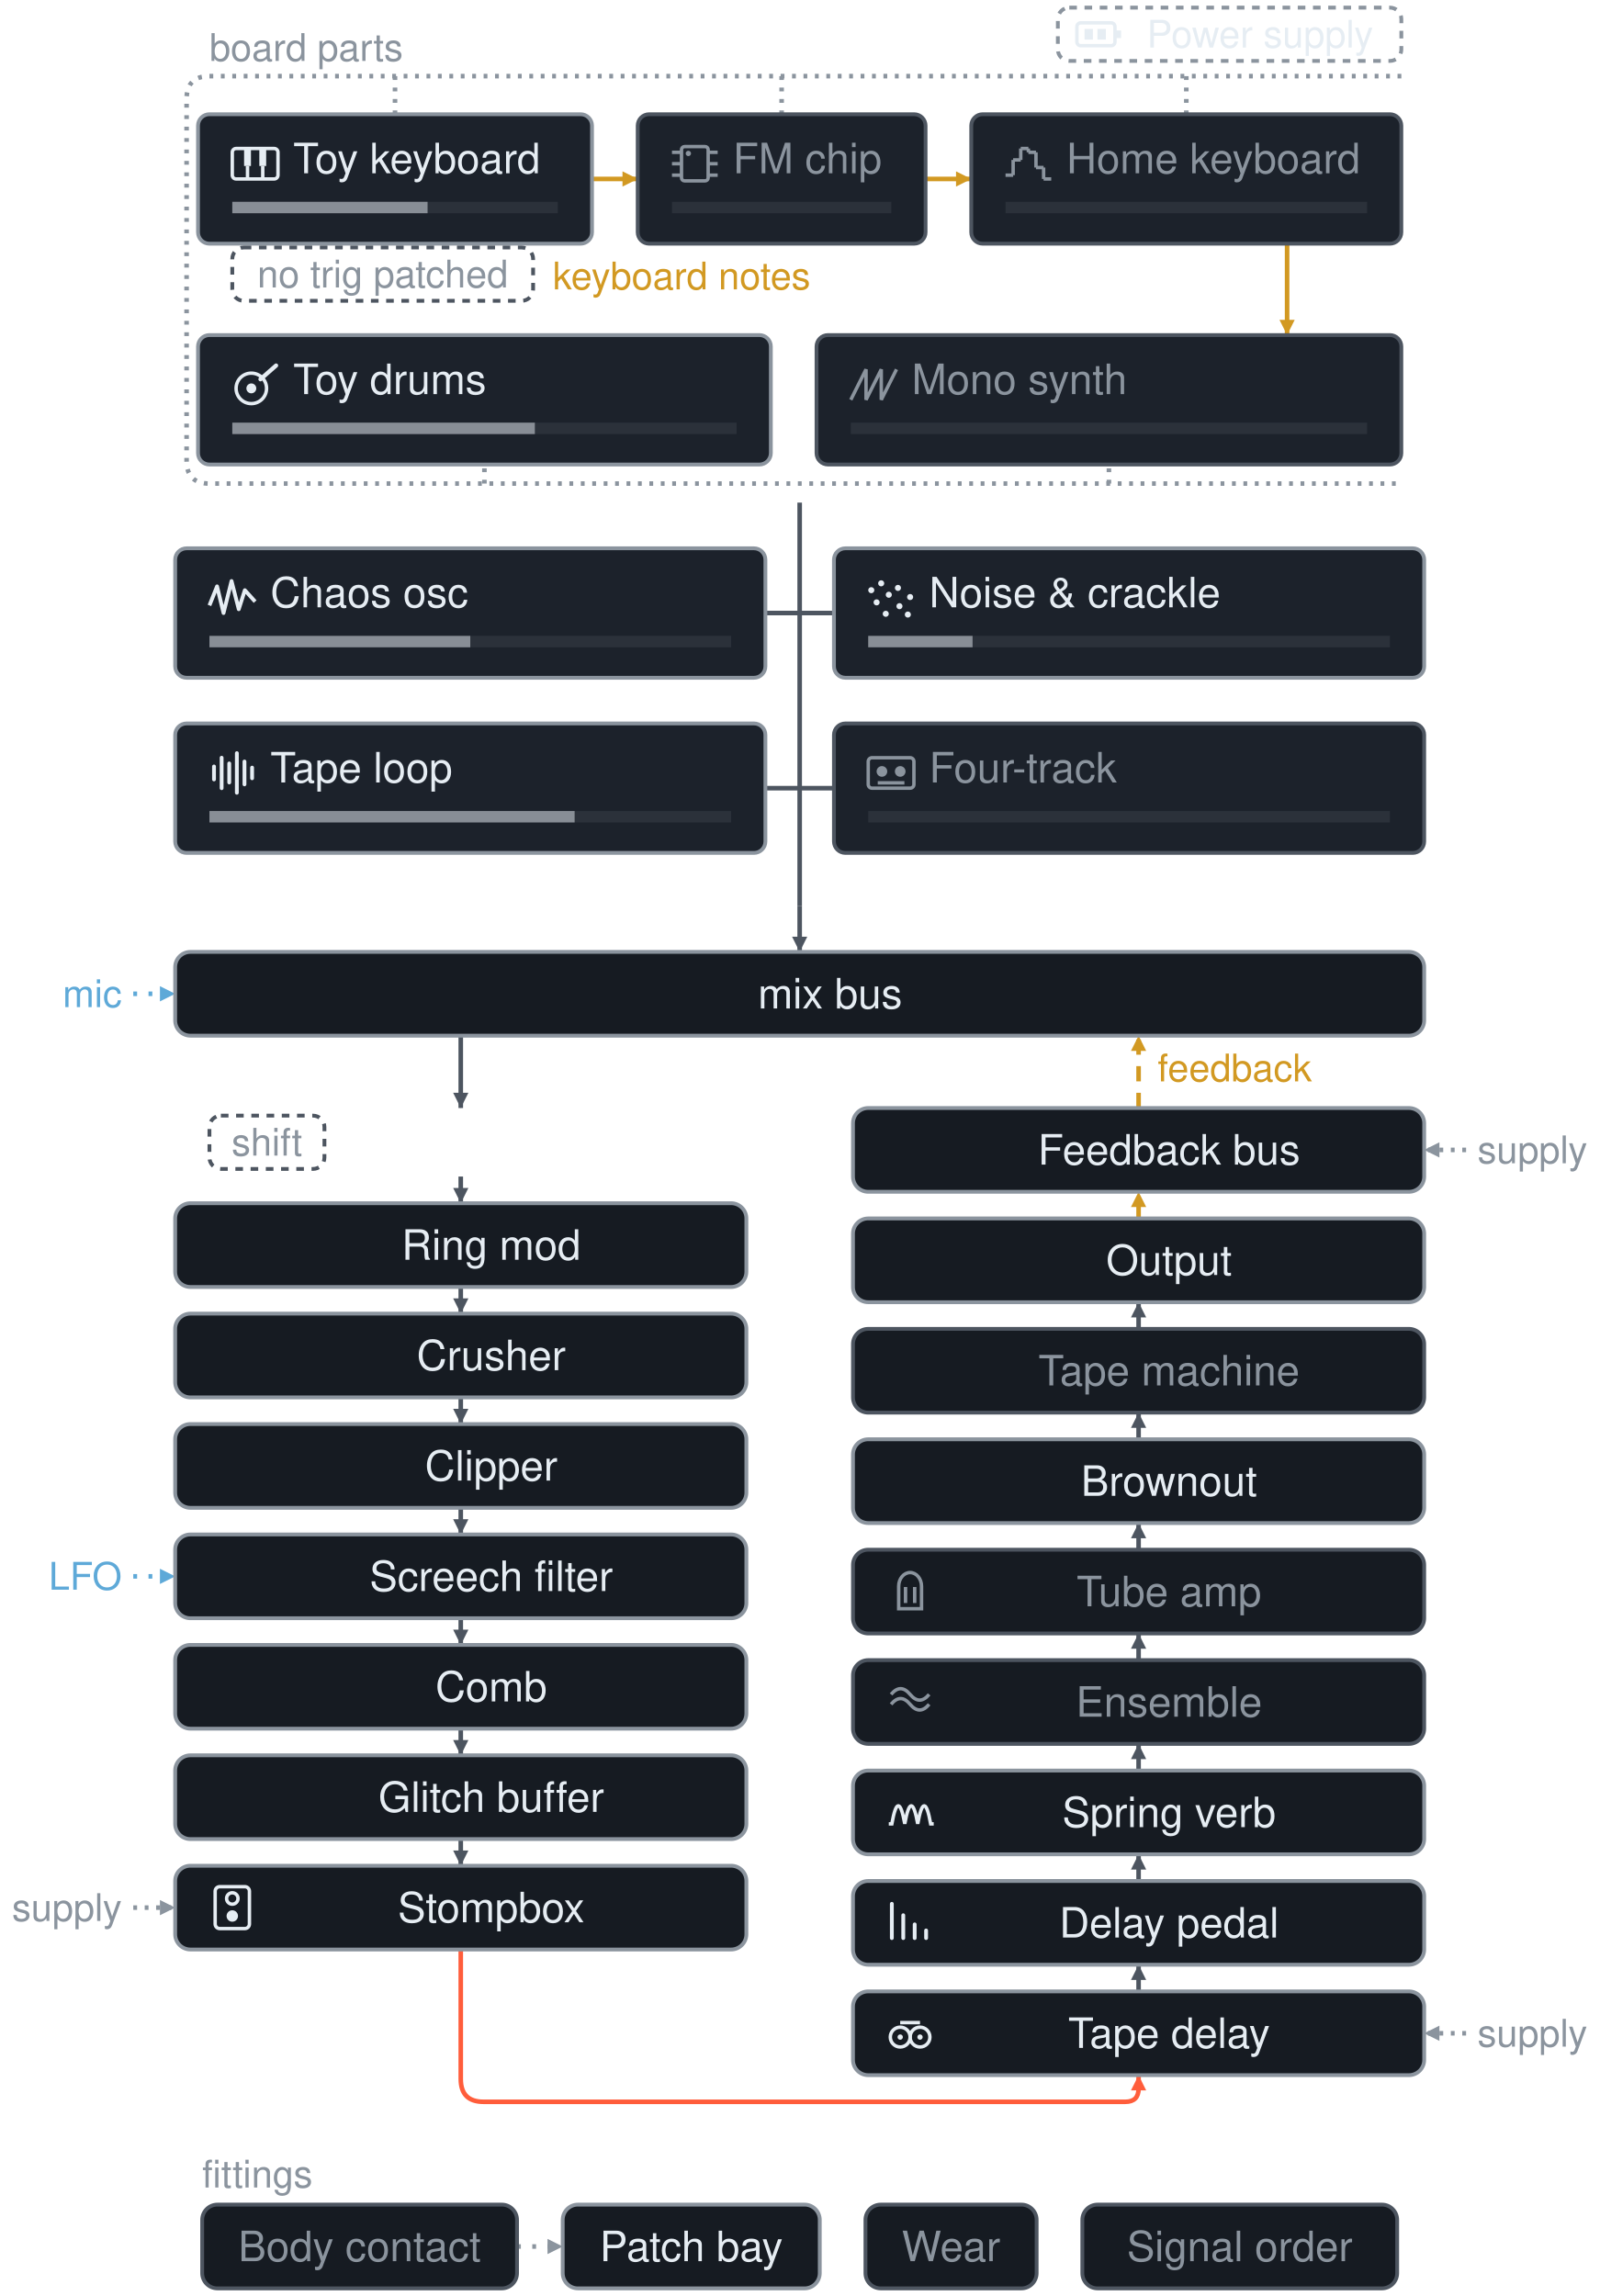
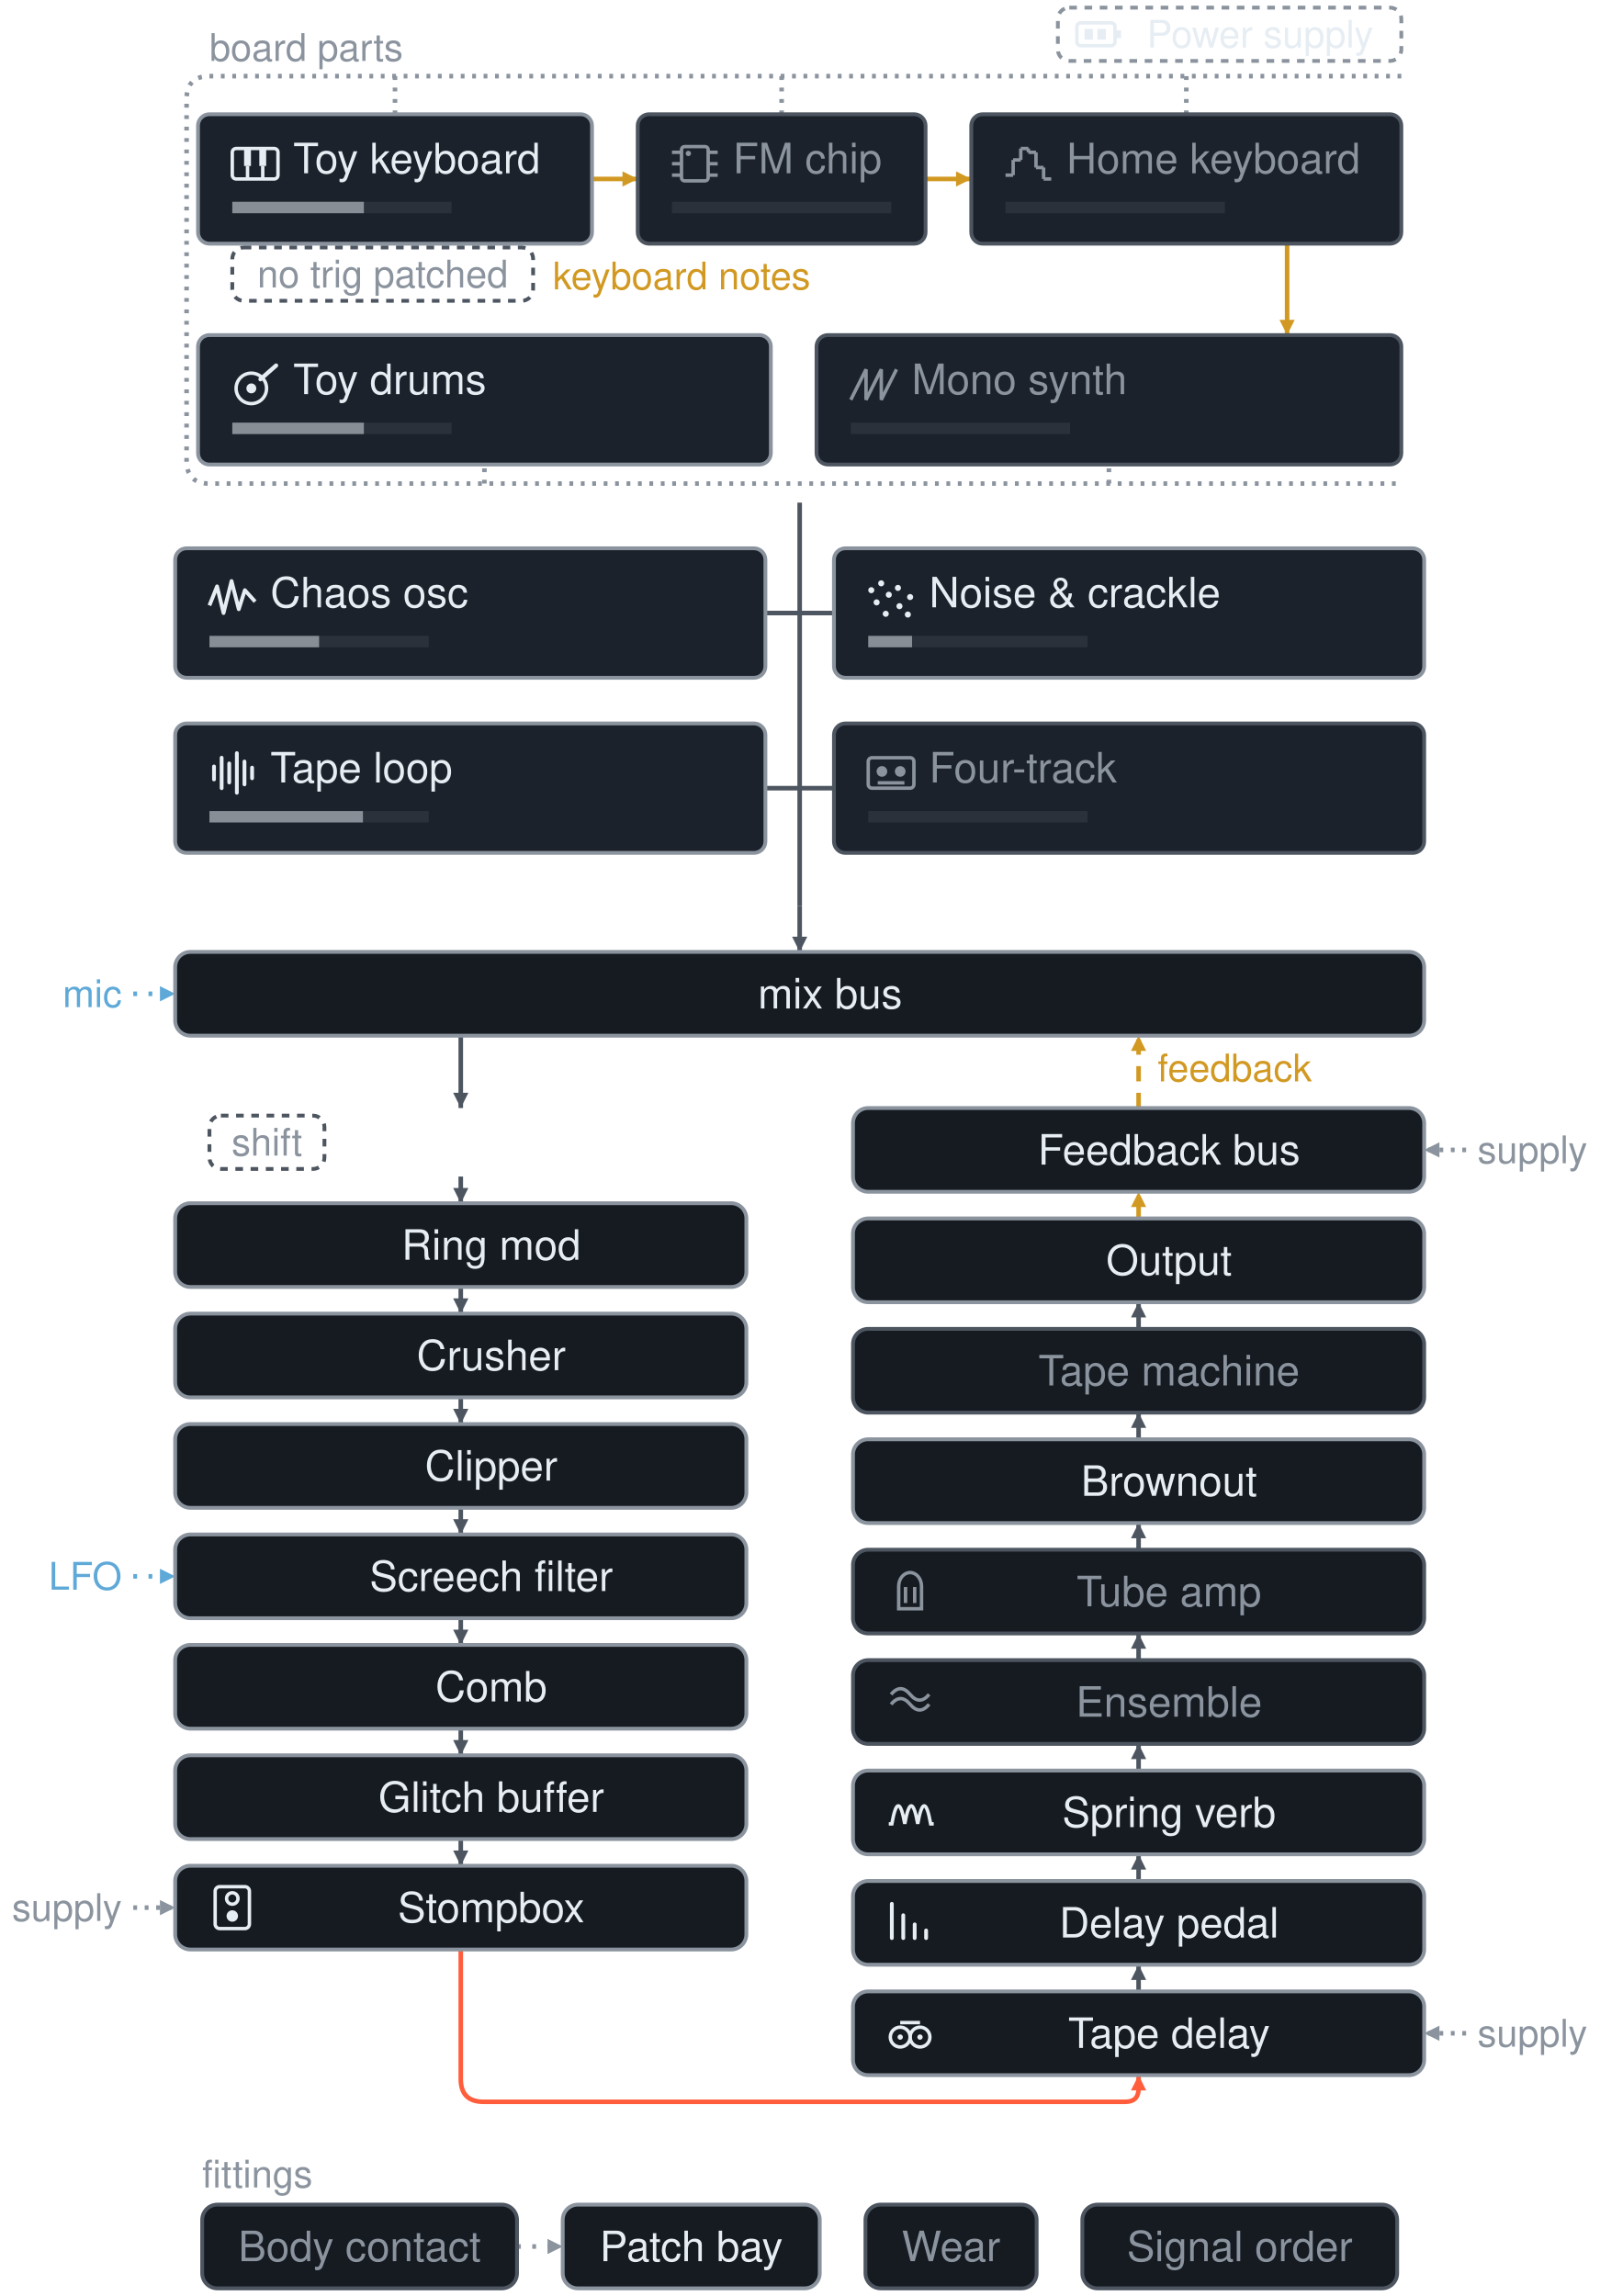
<svg xmlns="http://www.w3.org/2000/svg" viewBox="0 0 420 603" width="420" height="603" font-family="Helvetica, Arial, sans-serif">
  <g class="wire" data-wire="rail">
    <path class="line" d="M 368 20 L 55 20 Q 49 20 49 26 L 49 121 Q 49 127 55 127 L 368 127" fill="none" stroke="#8b949e" stroke-width="1.2" stroke-dasharray="1 2" />
    <path class="head" d="" fill="#8b949e" />
  </g>
  <g class="wire" data-wire="rail-Toy_keyboard">
    <path class="line" d="M 103.73 20 L 103.73 30" fill="none" stroke="#8b949e" stroke-width="1.2" stroke-dasharray="1 2" />
    <path class="head" d="" fill="#8b949e" />
  </g>
  <g class="wire" data-wire="rail-Toy_drums">
    <path class="line" d="M 127.21 127 L 127.21 122" fill="none" stroke="#8b949e" stroke-width="1.2" stroke-dasharray="1 2" />
    <path class="head" d="" fill="#8b949e" />
  </g>
  <g class="wire" data-wire="rail-FM_chip">
    <path class="line" d="M 205.26 20 L 205.26 30" fill="none" stroke="#8b949e" stroke-width="1.2" stroke-dasharray="1 2" />
    <path class="head" d="" fill="#8b949e" />
  </g>
  <g class="wire" data-wire="rail-Home_keyboard">
    <path class="line" d="M 311.53 20 L 311.53 30" fill="none" stroke="#8b949e" stroke-width="1.2" stroke-dasharray="1 2" />
    <path class="head" d="" fill="#8b949e" />
  </g>
  <g class="wire" data-wire="rail-Mono_synth">
    <path class="line" d="M 291.21 127 L 291.21 122" fill="none" stroke="#8b949e" stroke-width="1.2" stroke-dasharray="1 2" />
    <path class="head" d="" fill="#8b949e" />
  </g>
  <g class="wire" data-wire="key-line">
    <path class="line" d="M 155.47 47 L 167.47 47" fill="none" stroke="#d29922" stroke-width="1.2" />
    <path class="head" d="M 167.47 47 L 163.47 49 L 163.47 45 Z" fill="#d29922" />
    <text x="179" y="76" fill="#d29922" font-size="10" text-anchor="middle">keyboard notes</text>
  </g>
  <g class="wire" data-wire="key-line-pcm">
    <path class="line" d="M 243.06 47 L 255.06 47" fill="none" stroke="#d29922" stroke-width="1.2" />
    <path class="head" d="M 255.06 47 L 251.06 49 L 251.06 45 Z" fill="#d29922" />
  </g>
  <g class="wire" data-wire="key-line-mono">
    <path class="line" d="M 338 64 L 338 88" fill="none" stroke="#d29922" stroke-width="1.2" />
    <path class="head" d="M 338 88 L 336 84 L 340 84 Z" fill="#d29922" />
  </g>
  <g class="wire" data-wire="board-out">
    <path class="line" d="M 210 132 L 210 238" fill="none" stroke="#4d5560" stroke-width="1.2" />
    <path class="head" d="" fill="#4d5560" />
  </g>
  <g class="wire" data-wire="Chaos_osc-out">
    <path class="line" d="M 201 161 L 210 161" fill="none" stroke="#4d5560" stroke-width="1.2" />
    <path class="head" d="" fill="#4d5560" />
  </g>
  <g class="wire" data-wire="Noise_crackle-out">
    <path class="line" d="M 219 161 L 210 161" fill="none" stroke="#4d5560" stroke-width="1.2" />
    <path class="head" d="" fill="#4d5560" />
  </g>
  <g class="wire" data-wire="Tape_loop-out">
    <path class="line" d="M 201 207 L 210 207" fill="none" stroke="#4d5560" stroke-width="1.2" />
    <path class="head" d="" fill="#4d5560" />
  </g>
  <g class="wire" data-wire="Four_track-out">
    <path class="line" d="M 219 207 L 210 207" fill="none" stroke="#4d5560" stroke-width="1.2" />
    <path class="head" d="" fill="#4d5560" />
  </g>
  <g class="wire" data-wire="collect-mix">
    <path class="line" d="M 210 238 L 210 250" fill="none" stroke="#4d5560" stroke-width="1.2" />
    <path class="head" d="M 210 250 L 208 246 L 212 246 Z" fill="#4d5560" />
  </g>
  <g class="wire" data-wire="mix-path">
    <path class="line" d="M 121 272 L 121 291" fill="none" stroke="#4d5560" stroke-width="1.2" />
    <path class="head" d="M 121 291 L 119 287 L 123 287 Z" fill="#4d5560" />
  </g>
  <g class="wire" data-wire="rack-Ring_mod">
    <path class="line" d="M 121 309 L 121 316" fill="none" stroke="#4d5560" stroke-width="1.2" />
    <path class="head" d="M 121 316 L 119 312 L 123 312 Z" fill="#4d5560" />
  </g>
  <g class="wire" data-wire="Ring_mod-Crusher">
    <path class="line" d="M 121 338 L 121 345" fill="none" stroke="#4d5560" stroke-width="1.2" />
    <path class="head" d="M 121 345 L 119 341 L 123 341 Z" fill="#4d5560" />
  </g>
  <g class="wire" data-wire="Crusher-Clipper">
    <path class="line" d="M 121 367 L 121 374" fill="none" stroke="#4d5560" stroke-width="1.2" />
    <path class="head" d="M 121 374 L 119 370 L 123 370 Z" fill="#4d5560" />
  </g>
  <g class="wire" data-wire="Clipper-Screech_filter">
    <path class="line" d="M 121 396 L 121 403" fill="none" stroke="#4d5560" stroke-width="1.2" />
    <path class="head" d="M 121 403 L 119 399 L 123 399 Z" fill="#4d5560" />
  </g>
  <g class="wire" data-wire="Screech_filter-Comb">
    <path class="line" d="M 121 425 L 121 432" fill="none" stroke="#4d5560" stroke-width="1.2" />
    <path class="head" d="M 121 432 L 119 428 L 123 428 Z" fill="#4d5560" />
  </g>
  <g class="wire" data-wire="Comb-Glitch_buffer">
    <path class="line" d="M 121 454 L 121 461" fill="none" stroke="#4d5560" stroke-width="1.2" />
    <path class="head" d="M 121 461 L 119 457 L 123 457 Z" fill="#4d5560" />
  </g>
  <g class="wire" data-wire="Glitch_buffer-Stompbox">
    <path class="line" d="M 121 483 L 121 490" fill="none" stroke="#4d5560" stroke-width="1.2" />
    <path class="head" d="M 121 490 L 119 486 L 123 486 Z" fill="#4d5560" />
  </g>
  <g class="wire" data-wire="Tape_delay-Delay_pedal">
    <path class="line" d="M 299 523 L 299 516" fill="none" stroke="#4d5560" stroke-width="1.2" />
    <path class="head" d="M 299 516 L 301 520 L 297 520 Z" fill="#4d5560" />
  </g>
  <g class="wire" data-wire="Delay_pedal-Spring_verb">
    <path class="line" d="M 299 494 L 299 487" fill="none" stroke="#4d5560" stroke-width="1.2" />
    <path class="head" d="M 299 487 L 301 491 L 297 491 Z" fill="#4d5560" />
  </g>
  <g class="wire" data-wire="Spring_verb-Ensemble">
    <path class="line" d="M 299 465 L 299 458" fill="none" stroke="#4d5560" stroke-width="1.2" />
    <path class="head" d="M 299 458 L 301 462 L 297 462 Z" fill="#4d5560" />
  </g>
  <g class="wire" data-wire="Ensemble-Tube_amp">
    <path class="line" d="M 299 436 L 299 429" fill="none" stroke="#4d5560" stroke-width="1.2" />
    <path class="head" d="M 299 429 L 301 433 L 297 433 Z" fill="#4d5560" />
  </g>
  <g class="wire" data-wire="Tube_amp-Brownout">
    <path class="line" d="M 299 407 L 299 400" fill="none" stroke="#4d5560" stroke-width="1.2" />
    <path class="head" d="M 299 400 L 301 404 L 297 404 Z" fill="#4d5560" />
  </g>
  <g class="wire" data-wire="Brownout-Tape_machine">
    <path class="line" d="M 299 378 L 299 371" fill="none" stroke="#4d5560" stroke-width="1.2" />
    <path class="head" d="M 299 371 L 301 375 L 297 375 Z" fill="#4d5560" />
  </g>
  <g class="wire" data-wire="Tape_machine-Output">
    <path class="line" d="M 299 349 L 299 342" fill="none" stroke="#4d5560" stroke-width="1.2" />
    <path class="head" d="M 299 342 L 301 346 L 297 346 Z" fill="#4d5560" />
  </g>
  <g class="wire" data-wire="fold">
    <path class="line" d="M 121 512 L 121 546 Q 121 552 127 552 L 295.5 552 Q 299 552 299 548.5 L 299 545" fill="none" stroke="#ff5d3b" stroke-width="1.2" />
    <path class="head" d="M 299 545 L 301 549 L 297 549 Z" fill="#ff5d3b" />
  </g>
  <g class="wire" data-wire="fb-out">
    <path class="line" d="M 299 320 L 299 313" fill="none" stroke="#d29922" stroke-width="1.2" stroke-dasharray="4 3" />
    <path class="head" d="M 299 313 L 301 317 L 297 317 Z" fill="#d29922" />
  </g>
  <g class="wire" data-wire="fb-home">
    <path class="line" d="M 299 291 L 299 272" fill="none" stroke="#d29922" stroke-width="1.2" stroke-dasharray="4 3" />
    <path class="head" d="M 299 272 L 301 276 L 297 276 Z" fill="#d29922" />
    <text x="304" y="284" fill="#d29922" font-size="10" text-anchor="start">feedback</text>
  </g>
  <g class="wire" data-wire="pad-bay">
    <path class="line" d="M 135.78 590 L 147.78 590" fill="none" stroke="#8b949e" stroke-width="1.2" stroke-dasharray="1 3" />
    <path class="head" d="M 147.78 590 L 143.78 592 L 143.78 588 Z" fill="#8b949e" />
  </g>
  <g class="wire" data-wire="mic-wire">
    <path class="line" d="M 35 261 L 46 261" fill="none" stroke="#5ea9d8" stroke-width="1.2" stroke-dasharray="1 3" />
    <path class="head" d="M 46 261 L 42 263 L 42 259 Z" fill="#5ea9d8" />
  </g>
  <g class="wire" data-wire="rail-Feedback_bus-wire">
    <path class="line" d="M 385 302 L 374 302" fill="none" stroke="#8b949e" stroke-width="1.2" stroke-dasharray="1 2" />
    <path class="head" d="M 374 302 L 378 300 L 378 304 Z" fill="#8b949e" />
  </g>
  <g class="wire" data-wire="wire0-wire">
    <path class="line" d="M 35 414 L 46 414" fill="none" stroke="#5ea9d8" stroke-width="1.2" stroke-dasharray="1 3" />
    <path class="head" d="M 46 414 L 42 416 L 42 412 Z" fill="#5ea9d8" />
  </g>
  <g class="wire" data-wire="rail-Stompbox-wire">
    <path class="line" d="M 35 501 L 46 501" fill="none" stroke="#8b949e" stroke-width="1.2" stroke-dasharray="1 2" />
    <path class="head" d="M 46 501 L 42 503 L 42 499 Z" fill="#8b949e" />
  </g>
  <g class="wire" data-wire="rail-Tape_delay-wire">
    <path class="line" d="M 385 534 L 374 534" fill="none" stroke="#8b949e" stroke-width="1.2" stroke-dasharray="1 2" />
    <path class="head" d="M 374 534 L 378 532 L 378 536 Z" fill="#8b949e" />
  </g>
  <g class="node">
    <text x="55" y="16" fill="#8b949e" font-size="10" text-anchor="start">board parts</text>
  </g>
  <g class="node">
    <rect class="box" x="52" y="30" width="103.467" height="34" rx="3" fill="#1c222b" stroke="#8b949e" stroke-width="1" />
    <g class="glyph">
      <rect x="61" y="39" width="12" height="8" rx="1" fill="none" stroke="#e6edf3" stroke-width="0.9" />
      <path d="M 65 43.6 V 47 M 69 43.6 V 47" stroke="#e6edf3" stroke-width="0.9" />
      <rect x="64.1" y="39" width="1.8" height="4.6" fill="#e6edf3" />
      <rect x="68.1" y="39" width="1.8" height="4.6" fill="#e6edf3" />
    </g>
    <text x="77" y="45.5" fill="#e6edf3" font-size="11" text-anchor="start">Toy keyboard</text>
-     <rect x="61" y="53" width="85.467" height="3" fill="#4d5560" fill-opacity="0.3" />
-     <rect x="61" y="53" width="51.28" height="3" fill="#e6edf3" fill-opacity="0.5" />
+     <rect x="61" y="53" width="57.592" height="3" fill="#4d5560" fill-opacity="0.3" />
+     <rect x="61" y="53" width="34.555" height="3" fill="#e6edf3" fill-opacity="0.5" />
  </g>
  <g class="node">
    <rect class="box" x="52" y="88" width="150.427" height="34" rx="3" fill="#1c222b" stroke="#8b949e" stroke-width="1" />
    <g class="glyph">
      <circle cx="66" cy="102" r="4" fill="none" stroke="#e6edf3" stroke-width="0.9" />
      <circle cx="66" cy="102" r="1.3" fill="#e6edf3" />
      <path d="M 72.5 96 L 68.4 99.6" stroke="#e6edf3" stroke-width="1.1" stroke-linecap="round" />
    </g>
    <text x="77" y="103.5" fill="#e6edf3" font-size="11" text-anchor="start">Toy drums</text>
-     <rect x="61" y="111" width="132.427" height="3" fill="#4d5560" fill-opacity="0.3" />
-     <rect x="61" y="111" width="79.456" height="3" fill="#e6edf3" fill-opacity="0.5" />
+     <rect x="61" y="111" width="57.592" height="3" fill="#4d5560" fill-opacity="0.3" />
+     <rect x="61" y="111" width="34.555" height="3" fill="#e6edf3" fill-opacity="0.5" />
  </g>
  <g class="node">
    <rect class="box" x="167.467" y="30" width="75.592" height="34" rx="3" fill="#1c222b" stroke="#4d5560" stroke-width="1" />
    <g class="glyph">
      <rect x="178.967" y="38.5" width="7" height="9" rx="0.8" fill="none" stroke="#8b949e" stroke-width="0.9" />
      <path d="M 176.467 40 h 2.5 M 185.967 40 h 2.5 M 176.467 43 h 2.5 M 185.967 43 h 2.5 M 176.467 46 h 2.5 M 185.967 46 h 2.5" stroke="#8b949e" stroke-width="0.9" />
      <circle cx="180.767" cy="40.3" r="0.7" fill="#8b949e" />
    </g>
    <text x="192.467" y="45.5" fill="#8b949e" font-size="11" text-anchor="start">FM chip</text>
    <rect x="176.467" y="53" width="57.592" height="3" fill="#4d5560" fill-opacity="0.3" />
  </g>
  <g class="node">
    <rect class="box" x="255.058" y="30" width="112.942" height="34" rx="3" fill="#1c222b" stroke="#4d5560" stroke-width="1" />
    <g class="glyph">
      <path d="M 264.058 46 h 2 M 266.058 42 h 2 M 268.058 39 h 2 M 270.058 40 h 2 M 272.058 44 h 2 M 274.058 47 h 2 M 266.058 46 V 42 M 268.058 42 V 39 M 270.058 39 V 40 M 272.058 40 V 44 M 274.058 44 V 47" fill="none" stroke="#8b949e" stroke-width="0.9" stroke-linejoin="miter" />
    </g>
    <text x="280.058" y="45.5" fill="#8b949e" font-size="11" text-anchor="start">Home keyboard</text>
-     <rect x="264.058" y="53" width="94.942" height="3" fill="#4d5560" fill-opacity="0.3" />
+     <rect x="264.058" y="53" width="57.592" height="3" fill="#4d5560" fill-opacity="0.3" />
  </g>
  <g class="node">
    <rect class="box" x="214.427" y="88" width="153.573" height="34" rx="3" fill="#1c222b" stroke="#4d5560" stroke-width="1" />
    <g class="glyph">
      <path d="M 223.427 105 L 227.427 97 V 105 L 231.427 97 V 105 L 235.427 97" fill="none" stroke="#8b949e" stroke-width="0.9" stroke-linejoin="miter" />
    </g>
    <text x="239.427" y="103.5" fill="#8b949e" font-size="11" text-anchor="start">Mono synth</text>
-     <rect x="223.427" y="111" width="135.573" height="3" fill="#4d5560" fill-opacity="0.3" />
+     <rect x="223.427" y="111" width="57.592" height="3" fill="#4d5560" fill-opacity="0.3" />
  </g>
  <g class="node">
    <rect class="box" x="46" y="144" width="155" height="34" rx="3" fill="#1c222b" stroke="#8b949e" stroke-width="1" />
    <g class="glyph">
      <path d="M 55 159 L 57 154 L 58.7 161 L 60.8 152.6 L 62.7 160 L 64.3 155 L 67 158" fill="none" stroke="#e6edf3" stroke-width="1" stroke-linejoin="round" />
    </g>
    <text x="71" y="159.5" fill="#e6edf3" font-size="11" text-anchor="start">Chaos osc</text>
-     <rect x="55" y="167" width="137" height="3" fill="#4d5560" fill-opacity="0.3" />
-     <rect x="55" y="167" width="68.5" height="3" fill="#e6edf3" fill-opacity="0.5" />
+     <rect x="55" y="167" width="57.592" height="3" fill="#4d5560" fill-opacity="0.3" />
+     <rect x="55" y="167" width="28.796" height="3" fill="#e6edf3" fill-opacity="0.5" />
  </g>
  <g class="node">
    <rect class="box" x="219" y="144" width="155" height="34" rx="3" fill="#1c222b" stroke="#8b949e" stroke-width="1" />
    <g class="glyph">
      <path d="M 228.8 154.2 a 0.8 0.8 0 1 0 0.01 0 M 231.4 152.4 a 0.8 0.8 0 1 0 0.01 0 M 230.2 157.4 a 0.8 0.8 0 1 0 0.01 0 M 233.4 155.4 a 0.8 0.8 0 1 0 0.01 0 M 232.6 160.4 a 0.8 0.8 0 1 0 0.01 0 M 235.8 153.6 a 0.8 0.8 0 1 0 0.01 0 M 236.2 158.4 a 0.8 0.8 0 1 0 0.01 0 M 239 156 a 0.8 0.8 0 1 0 0.01 0 M 238.4 160.6 a 0.8 0.8 0 1 0 0.01 0" fill="#e6edf3" />
    </g>
    <text x="244" y="159.5" fill="#e6edf3" font-size="11" text-anchor="start">Noise &amp; crackle</text>
-     <rect x="228" y="167" width="137" height="3" fill="#4d5560" fill-opacity="0.3" />
-     <rect x="228" y="167" width="27.4" height="3" fill="#e6edf3" fill-opacity="0.5" />
+     <rect x="228" y="167" width="57.592" height="3" fill="#4d5560" fill-opacity="0.3" />
+     <rect x="228" y="167" width="11.518" height="3" fill="#e6edf3" fill-opacity="0.5" />
  </g>
  <g class="node">
    <rect class="box" x="46" y="190" width="155" height="34" rx="3" fill="#1c222b" stroke="#8b949e" stroke-width="1" />
    <g class="glyph">
      <path d="M 56.2 201.3 v 3.4 M 58.2 199 v 8 M 60.2 200.5 v 5 M 62.2 197.8 v 10.4 M 64.2 200 v 6 M 66.2 201.6 v 2.8" stroke="#e6edf3" stroke-width="1" stroke-linecap="round" />
    </g>
    <text x="71" y="205.5" fill="#e6edf3" font-size="11" text-anchor="start">Tape loop</text>
-     <rect x="55" y="213" width="137" height="3" fill="#4d5560" fill-opacity="0.3" />
-     <rect x="55" y="213" width="95.9" height="3" fill="#e6edf3" fill-opacity="0.5" />
+     <rect x="55" y="213" width="57.592" height="3" fill="#4d5560" fill-opacity="0.3" />
+     <rect x="55" y="213" width="40.314" height="3" fill="#e6edf3" fill-opacity="0.5" />
  </g>
  <g class="node">
    <rect class="box" x="219" y="190" width="155" height="34" rx="3" fill="#1c222b" stroke="#4d5560" stroke-width="1" />
    <g class="glyph">
      <rect x="228" y="199" width="12" height="8" rx="1" fill="none" stroke="#8b949e" stroke-width="0.9" />
      <circle cx="231.6" cy="202.6" r="1.4" fill="#8b949e" />
      <circle cx="236.4" cy="202.6" r="1.4" fill="#8b949e" />
      <path d="M 230.5 205.6 h 7" stroke="#8b949e" stroke-width="0.9" />
    </g>
    <text x="244" y="205.5" fill="#8b949e" font-size="11" text-anchor="start">Four-track</text>
-     <rect x="228" y="213" width="137" height="3" fill="#4d5560" fill-opacity="0.3" />
+     <rect x="228" y="213" width="57.592" height="3" fill="#4d5560" fill-opacity="0.3" />
  </g>
  <g class="node">
    <rect class="box" x="46" y="250" width="328" height="22" rx="4" fill="#161b22" stroke="#8b949e" stroke-width="1" />
    <text x="218" y="264.85" fill="#e6edf3" font-size="11" text-anchor="middle">mix bus</text>
  </g>
  <g class="node" />
  <g class="node">
    <rect class="box" x="46" y="316" width="150" height="22" rx="4" fill="#161b22" stroke="#8b949e" stroke-width="1" />
    <text x="129" y="330.85" fill="#e6edf3" font-size="11" text-anchor="middle">Ring mod</text>
  </g>
  <g class="node">
    <rect class="box" x="46" y="345" width="150" height="22" rx="4" fill="#161b22" stroke="#8b949e" stroke-width="1" />
    <text x="129" y="359.85" fill="#e6edf3" font-size="11" text-anchor="middle">Crusher</text>
  </g>
  <g class="node">
    <rect class="box" x="46" y="374" width="150" height="22" rx="4" fill="#161b22" stroke="#8b949e" stroke-width="1" />
    <text x="129" y="388.85" fill="#e6edf3" font-size="11" text-anchor="middle">Clipper</text>
  </g>
  <g class="node">
    <rect class="box" x="46" y="403" width="150" height="22" rx="4" fill="#161b22" stroke="#8b949e" stroke-width="1" />
    <text x="129" y="417.85" fill="#e6edf3" font-size="11" text-anchor="middle">Screech filter</text>
  </g>
  <g class="node">
    <rect class="box" x="46" y="432" width="150" height="22" rx="4" fill="#161b22" stroke="#8b949e" stroke-width="1" />
    <text x="129" y="446.85" fill="#e6edf3" font-size="11" text-anchor="middle">Comb</text>
  </g>
  <g class="node">
    <rect class="box" x="46" y="461" width="150" height="22" rx="4" fill="#161b22" stroke="#8b949e" stroke-width="1" />
    <text x="129" y="475.85" fill="#e6edf3" font-size="11" text-anchor="middle">Glitch buffer</text>
  </g>
  <g class="node">
    <rect class="box" x="46" y="490" width="150" height="22" rx="4" fill="#161b22" stroke="#8b949e" stroke-width="1" />
    <g class="glyph">
      <rect x="56.5" y="495.5" width="9" height="11" rx="1.2" fill="none" stroke="#e6edf3" stroke-width="0.9" />
      <circle cx="61" cy="498.6" r="1.5" fill="none" stroke="#e6edf3" stroke-width="0.9" />
      <circle cx="61" cy="503.2" r="1.5" fill="#e6edf3" />
    </g>
    <text x="129" y="504.85" fill="#e6edf3" font-size="11" text-anchor="middle">Stompbox</text>
  </g>
  <g class="node">
    <rect class="box" x="224" y="523" width="150" height="22" rx="4" fill="#161b22" stroke="#8b949e" stroke-width="1" />
    <g class="glyph">
      <circle cx="236.4" cy="535" r="2.6" fill="none" stroke="#e6edf3" stroke-width="0.9" />
      <circle cx="236.4" cy="535" r="0.7" fill="#e6edf3" />
      <circle cx="241.6" cy="535" r="2.6" fill="none" stroke="#e6edf3" stroke-width="0.9" />
      <circle cx="241.6" cy="535" r="0.7" fill="#e6edf3" />
      <path d="M 236.4 531.2 H 241.6" stroke="#e6edf3" stroke-width="0.9" />
    </g>
    <text x="307" y="537.85" fill="#e6edf3" font-size="11" text-anchor="middle">Tape delay</text>
  </g>
  <g class="node">
    <rect class="box" x="224" y="494" width="150" height="22" rx="4" fill="#161b22" stroke="#8b949e" stroke-width="1" />
    <g class="glyph">
      <path d="M 234.2 509 v -9 M 237.2 509 v -6 M 240.2 509 v -3.6 M 243.2 509 v -2" stroke="#e6edf3" stroke-width="1" stroke-linecap="round" />
    </g>
    <text x="307" y="508.85" fill="#e6edf3" font-size="11" text-anchor="middle">Delay pedal</text>
  </g>
  <g class="node">
    <rect class="box" x="224" y="465" width="150" height="22" rx="4" fill="#161b22" stroke="#8b949e" stroke-width="1" />
    <g class="glyph">
      <path d="M 233.4 479 h 0.8 q 1.7 -9.5 3.4 0 q 1.7 -9.5 3.4 0 q 1.7 -9.5 3.4 0 h 0.8" fill="none" stroke="#e6edf3" stroke-width="0.9" />
    </g>
    <text x="307" y="479.85" fill="#e6edf3" font-size="11" text-anchor="middle">Spring verb</text>
  </g>
  <g class="node">
    <rect class="box" x="224" y="436" width="150" height="22" rx="4" fill="#161b22" stroke="#4d5560" stroke-width="1" />
    <g class="glyph">
      <path d="M 234 445 q 2.5 -3 5 0 q 2.5 3 5 0" fill="none" stroke="#8b949e" stroke-width="0.9" />
      <path d="M 234 447.6 q 2.5 -3 5 0 q 2.5 3 5 0" fill="none" stroke="#8b949e" stroke-width="0.9" />
    </g>
    <text x="307" y="450.85" fill="#8b949e" font-size="11" text-anchor="middle">Ensemble</text>
  </g>
  <g class="node">
    <rect class="box" x="224" y="407" width="150" height="22" rx="4" fill="#161b22" stroke="#4d5560" stroke-width="1" />
    <g class="glyph">
      <path d="M 236 422.5 V 416.6 a 3 3.6 0 0 1 6 0 V 422.5 z" fill="none" stroke="#8b949e" stroke-width="0.9" />
      <path d="M 237.8 421 V 416.8 M 240.2 421 V 416.8" fill="none" stroke="#8b949e" stroke-width="0.9" />
    </g>
    <text x="307" y="421.85" fill="#8b949e" font-size="11" text-anchor="middle">Tube amp</text>
  </g>
  <g class="node">
    <rect class="box" x="224" y="378" width="150" height="22" rx="4" fill="#161b22" stroke="#8b949e" stroke-width="1" />
    <text x="307" y="392.85" fill="#e6edf3" font-size="11" text-anchor="middle">Brownout</text>
  </g>
  <g class="node">
    <rect class="box" x="224" y="349" width="150" height="22" rx="4" fill="#161b22" stroke="#4d5560" stroke-width="1" />
    <text x="307" y="363.85" fill="#8b949e" font-size="11" text-anchor="middle">Tape machine</text>
  </g>
  <g class="node">
    <rect class="box" x="224" y="320" width="150" height="22" rx="4" fill="#161b22" stroke="#8b949e" stroke-width="1" />
    <text x="307" y="334.85" fill="#e6edf3" font-size="11" text-anchor="middle">Output</text>
  </g>
  <g class="node">
    <rect class="box" x="224" y="291" width="150" height="22" rx="4" fill="#161b22" stroke="#8b949e" stroke-width="1" />
    <text x="307" y="305.85" fill="#e6edf3" font-size="11" text-anchor="middle">Feedback bus</text>
  </g>
  <g class="node">
    <rect class="box" x="53.095" y="579" width="82.68" height="22" rx="4" fill="#161b22" stroke="#4d5560" stroke-width="1" />
    <text x="94.435" y="593.85" fill="#8b949e" font-size="11" text-anchor="middle">Body contact</text>
  </g>
  <g class="node">
    <rect class="box" x="147.775" y="579" width="67.5" height="22" rx="4" fill="#161b22" stroke="#8b949e" stroke-width="1" />
    <text x="181.525" y="593.85" fill="#e6edf3" font-size="11" text-anchor="middle">Patch bay</text>
  </g>
  <g class="node">
    <rect class="box" x="227.275" y="579" width="44.95" height="22" rx="4" fill="#161b22" stroke="#4d5560" stroke-width="1" />
    <text x="249.75" y="593.85" fill="#8b949e" font-size="11" text-anchor="middle">Wear</text>
  </g>
  <g class="node">
    <rect class="box" x="284.225" y="579" width="82.68" height="22" rx="4" fill="#161b22" stroke="#4d5560" stroke-width="1" />
    <text x="325.565" y="593.85" fill="#8b949e" font-size="11" text-anchor="middle">Signal order</text>
  </g>
  <g class="node">
    <rect class="box" x="55" y="293" width="30.2" height="14" rx="3" fill="none" stroke="#4d5560" stroke-dasharray="2 2" />
    <text x="70.1" y="303.5" fill="#8b949e" font-size="10" text-anchor="middle">shift</text>
  </g>
  <g class="node">
    <rect class="box" x="61" y="65" width="79" height="14" rx="3" fill="none" stroke="#4d5560" stroke-dasharray="2 2" />
    <text x="100.5" y="75.5" fill="#8b949e" font-size="10" text-anchor="middle">no trig patched</text>
  </g>
  <g class="node rail-chip">
    <rect class="box" x="277.8" y="2" width="90.2" height="14" rx="3" fill="none" stroke="#8b949e" stroke-dasharray="2 2" />
    <g class="glyph">
      <rect x="282.8" y="6" width="10" height="6" rx="1" fill="none" stroke="#e6edf3" stroke-width="0.9" />
      <rect x="292.8" y="8" width="1.6" height="2" fill="#e6edf3" />
      <rect x="284.8" y="7.6" width="2.2" height="2.8" fill="#e6edf3" />
      <rect x="288.2" y="7.6" width="2.2" height="2.8" fill="#e6edf3" />
    </g>
    <text x="330.9" y="12.5" fill="#e6edf3" font-size="10" text-anchor="middle">Power supply</text>
  </g>
  <g class="tap">
    <text x="32" y="264.5" fill="#5ea9d8" font-size="10" text-anchor="end">mic</text>
  </g>
  <g class="tap">
    <text x="388" y="305.5" fill="#8b949e" font-size="10" text-anchor="start">supply</text>
  </g>
  <g class="tap">
    <text x="32" y="417.5" fill="#5ea9d8" font-size="10" text-anchor="end">LFO</text>
  </g>
  <g class="tap">
    <text x="32" y="504.5" fill="#8b949e" font-size="10" text-anchor="end">supply</text>
  </g>
  <g class="tap">
    <text x="388" y="537.5" fill="#8b949e" font-size="10" text-anchor="start">supply</text>
  </g>
  <g class="tap">
    <text x="53.095" y="574.5" fill="#8b949e" font-size="10" text-anchor="start">fittings</text>
  </g>
</svg>
